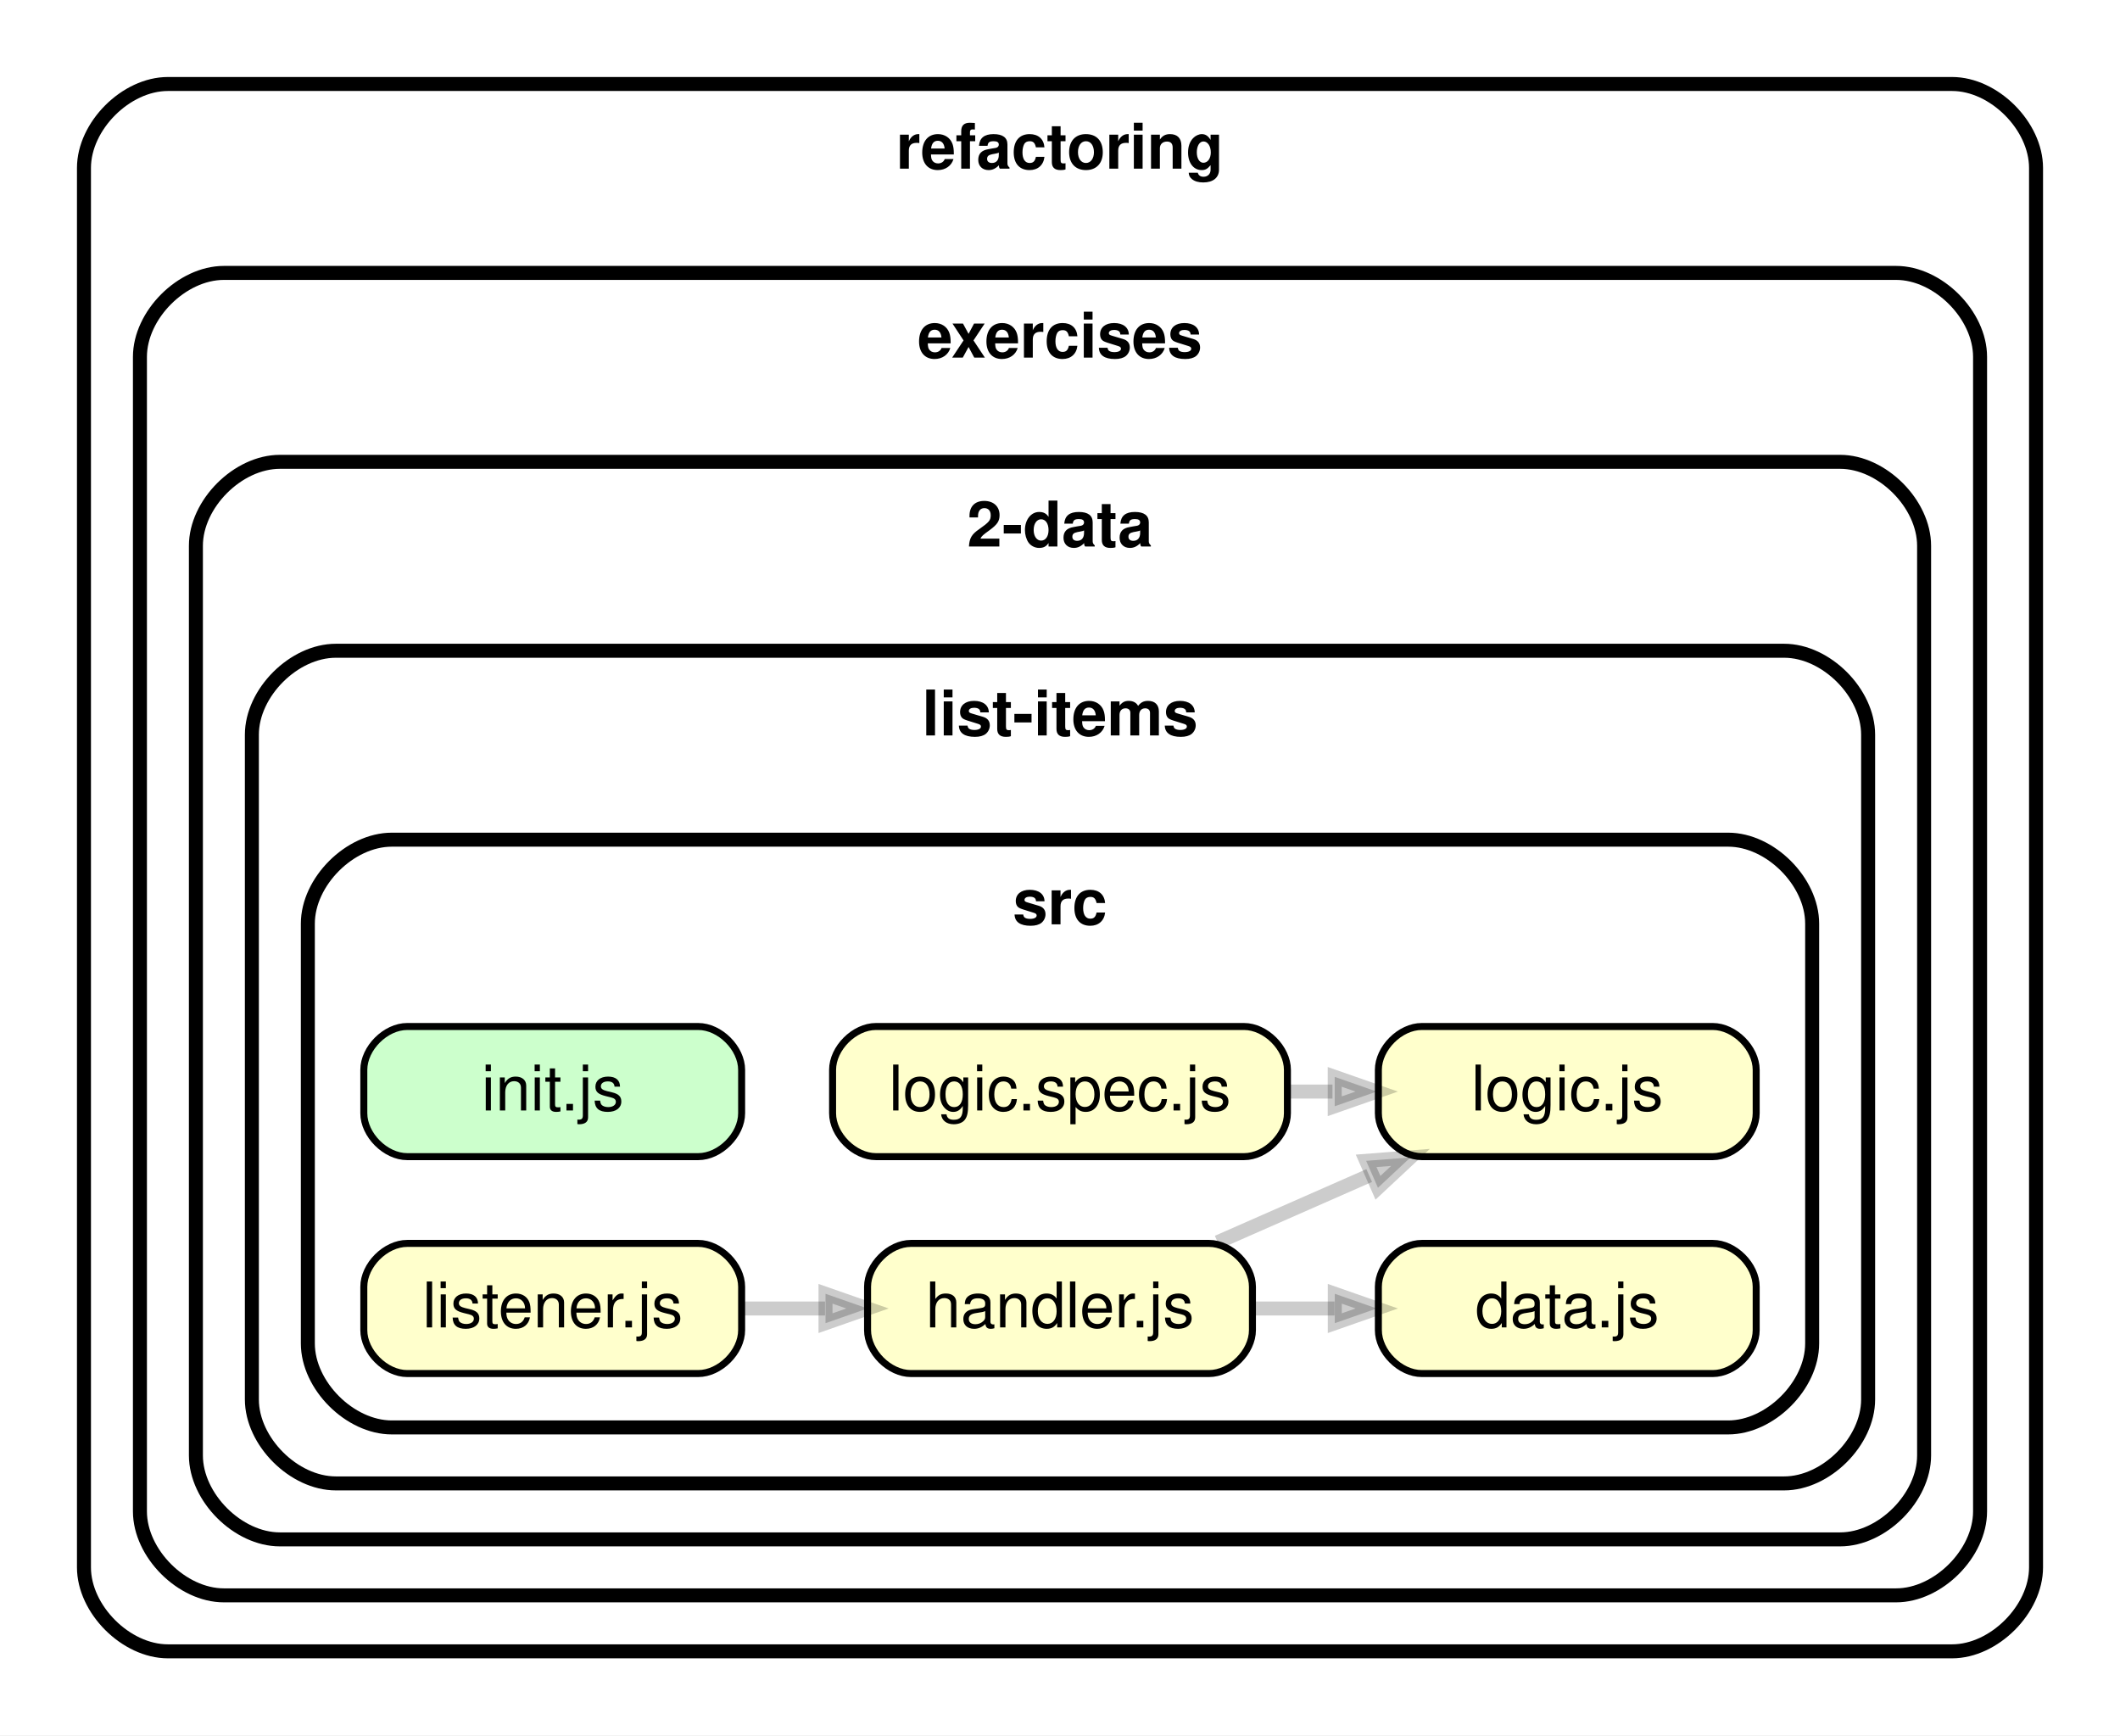
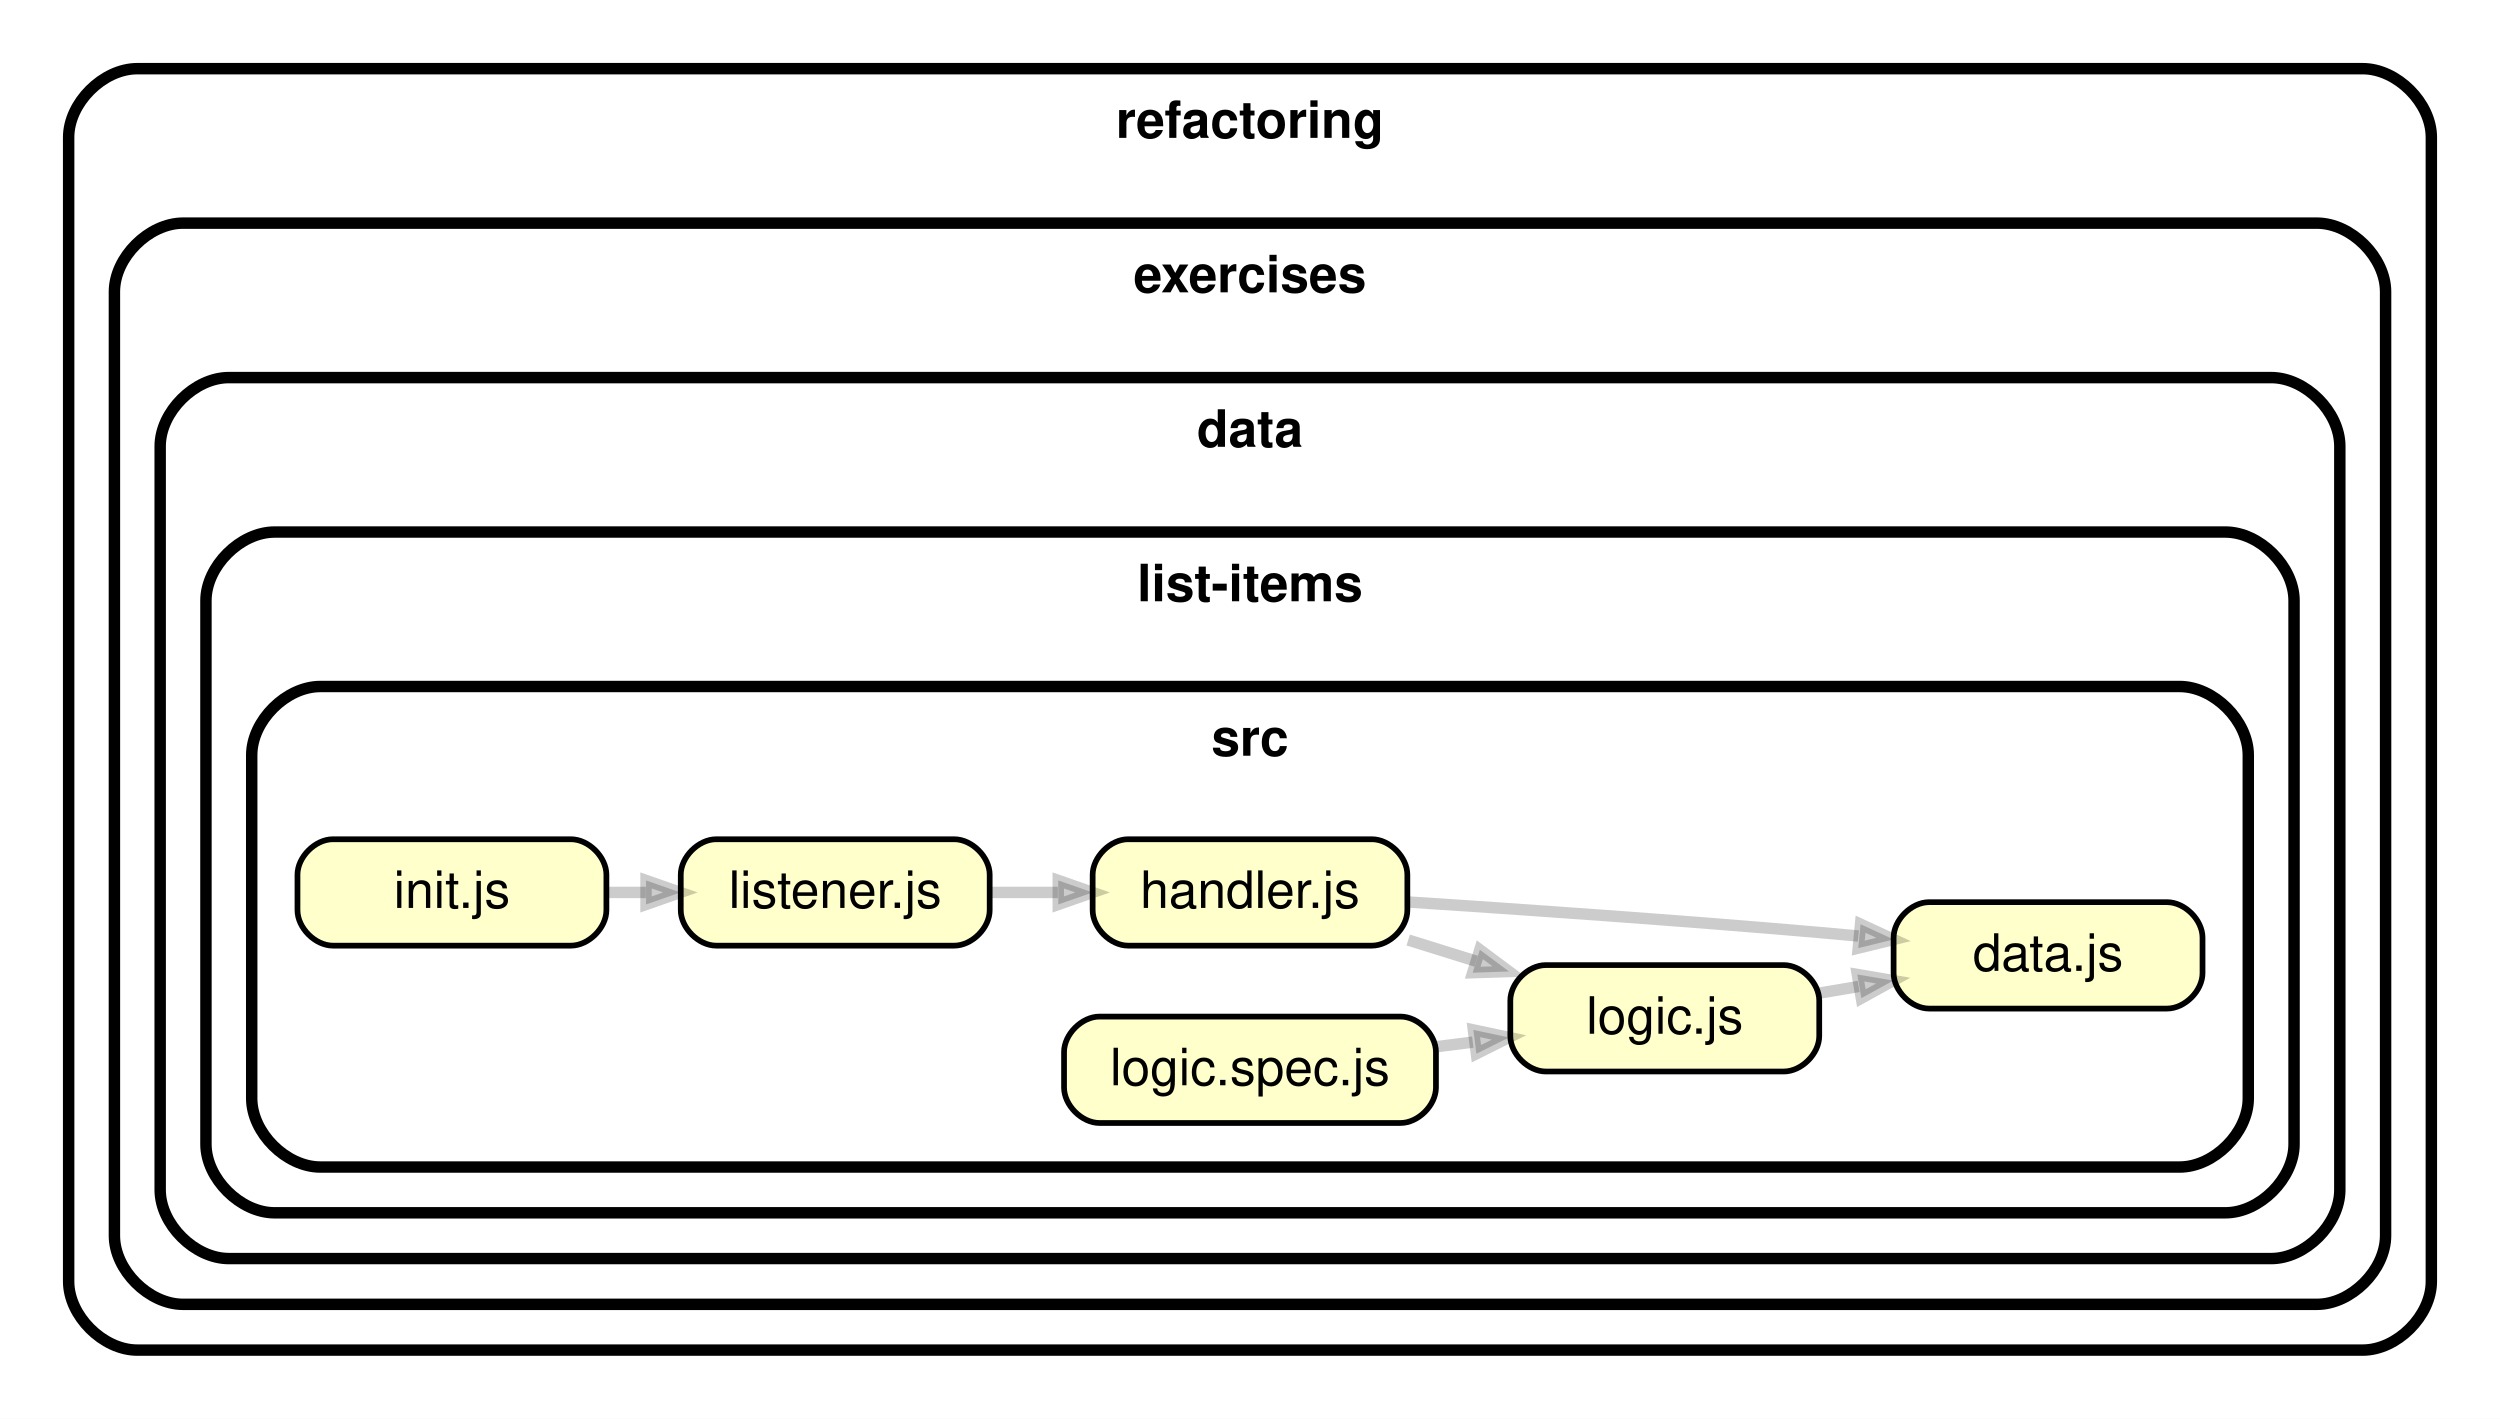
- <svg xmlns="http://www.w3.org/2000/svg" xmlns:xlink="http://www.w3.org/1999/xlink" width="303pt" height="248pt" viewBox="0.00 0.00 303.01 248.00">
+ <svg xmlns="http://www.w3.org/2000/svg" xmlns:xlink="http://www.w3.org/1999/xlink" width="437pt" height="248pt" viewBox="0.00 0.00 437.01 248.00">
  <g id="graph0" class="graph" transform="scale(1 1) rotate(0) translate(4 244)">
-     <polygon fill="white" stroke="transparent" points="-4,4 -4,-244 299.01,-244 299.01,4 -4,4" />
+     <polygon fill="white" stroke="transparent" points="-4,4 -4,-244 433.01,-244 433.01,4 -4,4" />
    <g id="clust1" class="cluster">
-       <path fill="#ffffff" stroke="black" stroke-width="2" d="M20,-8C20,-8 275.01,-8 275.01,-8 281.01,-8 287.01,-14 287.01,-20 287.01,-20 287.01,-220 287.01,-220 287.01,-226 281.01,-232 275.01,-232 275.01,-232 20,-232 20,-232 14,-232 8,-226 8,-220 8,-220 8,-20 8,-20 8,-14 14,-8 20,-8" />
-       <text text-anchor="middle" x="147.5" y="-219.9" font-family="Helvetica,sans-Serif" font-weight="bold" font-size="9.00">refactoring</text>
+       <path fill="#ffffff" stroke="black" stroke-width="2" d="M20,-8C20,-8 409.01,-8 409.01,-8 415.01,-8 421.01,-14 421.01,-20 421.01,-20 421.01,-220 421.01,-220 421.01,-226 415.01,-232 409.01,-232 409.01,-232 20,-232 20,-232 14,-232 8,-226 8,-220 8,-220 8,-20 8,-20 8,-14 14,-8 20,-8" />
+       <text text-anchor="middle" x="214.5" y="-219.9" font-family="Helvetica,sans-Serif" font-weight="bold" font-size="9.00">refactoring</text>
    </g>
    <g id="clust2" class="cluster">
-       <path fill="#ffffff" stroke="black" stroke-width="2" d="M28,-16C28,-16 267.01,-16 267.01,-16 273.01,-16 279.01,-22 279.01,-28 279.01,-28 279.01,-193 279.01,-193 279.01,-199 273.01,-205 267.01,-205 267.01,-205 28,-205 28,-205 22,-205 16,-199 16,-193 16,-193 16,-28 16,-28 16,-22 22,-16 28,-16" />
-       <text text-anchor="middle" x="147.5" y="-192.9" font-family="Helvetica,sans-Serif" font-weight="bold" font-size="9.00">exercises</text>
+       <path fill="#ffffff" stroke="black" stroke-width="2" d="M28,-16C28,-16 401.01,-16 401.01,-16 407.01,-16 413.01,-22 413.01,-28 413.01,-28 413.01,-193 413.01,-193 413.01,-199 407.01,-205 401.01,-205 401.01,-205 28,-205 28,-205 22,-205 16,-199 16,-193 16,-193 16,-28 16,-28 16,-22 22,-16 28,-16" />
+       <text text-anchor="middle" x="214.5" y="-192.9" font-family="Helvetica,sans-Serif" font-weight="bold" font-size="9.00">exercises</text>
    </g>
    <g id="clust3" class="cluster">
-       <path fill="#ffffff" stroke="black" stroke-width="2" d="M36,-24C36,-24 259.01,-24 259.01,-24 265.01,-24 271.01,-30 271.01,-36 271.01,-36 271.01,-166 271.01,-166 271.01,-172 265.01,-178 259.01,-178 259.01,-178 36,-178 36,-178 30,-178 24,-172 24,-166 24,-166 24,-36 24,-36 24,-30 30,-24 36,-24" />
-       <text text-anchor="middle" x="147.5" y="-165.9" font-family="Helvetica,sans-Serif" font-weight="bold" font-size="9.00">2-data</text>
+       <path fill="#ffffff" stroke="black" stroke-width="2" d="M36,-24C36,-24 393.01,-24 393.01,-24 399.01,-24 405.01,-30 405.01,-36 405.01,-36 405.01,-166 405.01,-166 405.01,-172 399.01,-178 393.01,-178 393.01,-178 36,-178 36,-178 30,-178 24,-172 24,-166 24,-166 24,-36 24,-36 24,-30 30,-24 36,-24" />
+       <text text-anchor="middle" x="214.5" y="-165.9" font-family="Helvetica,sans-Serif" font-weight="bold" font-size="9.00">data</text>
    </g>
    <g id="clust4" class="cluster">
-       <path fill="#ffffff" stroke="black" stroke-width="2" d="M44,-32C44,-32 251.01,-32 251.01,-32 257.01,-32 263.01,-38 263.01,-44 263.01,-44 263.01,-139 263.01,-139 263.01,-145 257.01,-151 251.01,-151 251.01,-151 44,-151 44,-151 38,-151 32,-145 32,-139 32,-139 32,-44 32,-44 32,-38 38,-32 44,-32" />
-       <text text-anchor="middle" x="147.5" y="-138.9" font-family="Helvetica,sans-Serif" font-weight="bold" font-size="9.00">list-items</text>
+       <path fill="#ffffff" stroke="black" stroke-width="2" d="M44,-32C44,-32 385.01,-32 385.01,-32 391.01,-32 397.01,-38 397.01,-44 397.01,-44 397.01,-139 397.01,-139 397.01,-145 391.01,-151 385.01,-151 385.01,-151 44,-151 44,-151 38,-151 32,-145 32,-139 32,-139 32,-44 32,-44 32,-38 38,-32 44,-32" />
+       <text text-anchor="middle" x="214.5" y="-138.9" font-family="Helvetica,sans-Serif" font-weight="bold" font-size="9.00">list-items</text>
    </g>
    <g id="clust5" class="cluster">
-       <path fill="#ffffff" stroke="black" stroke-width="2" d="M52,-40C52,-40 243.01,-40 243.01,-40 249.01,-40 255.01,-46 255.01,-52 255.01,-52 255.01,-112 255.01,-112 255.01,-118 249.01,-124 243.01,-124 243.01,-124 52,-124 52,-124 46,-124 40,-118 40,-112 40,-112 40,-52 40,-52 40,-46 46,-40 52,-40" />
-       <text text-anchor="middle" x="147.5" y="-111.9" font-family="Helvetica,sans-Serif" font-weight="bold" font-size="9.00">src</text>
+       <path fill="#ffffff" stroke="black" stroke-width="2" d="M52,-40C52,-40 377.01,-40 377.01,-40 383.01,-40 389.01,-46 389.01,-52 389.01,-52 389.01,-112 389.01,-112 389.01,-118 383.01,-124 377.01,-124 377.01,-124 52,-124 52,-124 46,-124 40,-118 40,-112 40,-112 40,-52 40,-52 40,-46 46,-40 52,-40" />
+       <text text-anchor="middle" x="214.5" y="-111.9" font-family="Helvetica,sans-Serif" font-weight="bold" font-size="9.00">src</text>
    </g>
    <g id="node1" class="node">
      <g id="a_node1">
-         <a xlink:href="refactoring/exercises/2-data/list-items/src/data.js" xlink:title="data.js">
-           <path fill="#ffffcc" stroke="black" d="M240.81,-66.3C240.81,-66.3 199.21,-66.3 199.21,-66.3 196.11,-66.3 193.01,-63.2 193.01,-60.1 193.01,-60.1 193.01,-53.9 193.01,-53.9 193.01,-50.8 196.11,-47.7 199.21,-47.7 199.21,-47.7 240.81,-47.7 240.81,-47.7 243.91,-47.7 247.01,-50.8 247.01,-53.9 247.01,-53.9 247.01,-60.1 247.01,-60.1 247.01,-63.2 243.91,-66.3 240.81,-66.3" />
-           <text text-anchor="middle" x="220.01" y="-54.3" font-family="Helvetica,sans-Serif" font-size="9.00">data.js</text>
+         <a xlink:href="refactoring/exercises/data/list-items/src/data.js" xlink:title="data.js">
+           <path fill="#ffffcc" stroke="black" d="M374.81,-86.3C374.81,-86.3 333.21,-86.3 333.21,-86.3 330.11,-86.3 327.01,-83.2 327.01,-80.1 327.01,-80.1 327.01,-73.9 327.01,-73.9 327.01,-70.8 330.11,-67.7 333.21,-67.7 333.21,-67.7 374.81,-67.7 374.81,-67.7 377.91,-67.7 381.01,-70.8 381.01,-73.9 381.01,-73.9 381.01,-80.1 381.01,-80.1 381.01,-83.2 377.91,-86.3 374.81,-86.3" />
+           <text text-anchor="middle" x="354.01" y="-74.3" font-family="Helvetica,sans-Serif" font-size="9.00">data.js</text>
        </a>
      </g>
    </g>
    <g id="node2" class="node">
      <g id="a_node2">
-         <a xlink:href="refactoring/exercises/2-data/list-items/src/handler.js" xlink:title="handler.js">
-           <path fill="#ffffcc" stroke="black" d="M168.81,-66.3C168.81,-66.3 126.2,-66.3 126.2,-66.3 123.1,-66.3 120,-63.2 120,-60.1 120,-60.1 120,-53.9 120,-53.9 120,-50.8 123.1,-47.7 126.2,-47.7 126.2,-47.7 168.81,-47.7 168.81,-47.7 171.91,-47.7 175.01,-50.8 175.01,-53.9 175.01,-53.9 175.01,-60.1 175.01,-60.1 175.01,-63.2 171.91,-66.3 168.81,-66.3" />
-           <text text-anchor="middle" x="147.5" y="-54.3" font-family="Helvetica,sans-Serif" font-size="9.00">handler.js</text>
+         <a xlink:href="refactoring/exercises/data/list-items/src/handler.js" xlink:title="handler.js">
+           <path fill="#ffffcc" stroke="black" d="M235.81,-97.3C235.81,-97.3 193.2,-97.3 193.2,-97.3 190.1,-97.3 187,-94.2 187,-91.1 187,-91.1 187,-84.9 187,-84.9 187,-81.8 190.1,-78.7 193.2,-78.7 193.2,-78.7 235.81,-78.7 235.81,-78.7 238.91,-78.7 242.01,-81.8 242.01,-84.9 242.01,-84.9 242.01,-91.1 242.01,-91.1 242.01,-94.2 238.91,-97.3 235.81,-97.3" />
+           <text text-anchor="middle" x="214.5" y="-85.3" font-family="Helvetica,sans-Serif" font-size="9.00">handler.js</text>
        </a>
      </g>
    </g>
    <g id="edge1" class="edge">
-       <path fill="none" stroke="#000000" stroke-width="2" stroke-opacity="0.2" d="M175.16,-57C178.94,-57 182.87,-57 186.75,-57" />
-       <polygon fill="#000000" fill-opacity="0.2" stroke="#000000" stroke-width="2" stroke-opacity="0.2" points="186.78,-59.1 192.78,-57 186.78,-54.9 186.78,-59.1" />
+       <path fill="none" stroke="#000000" stroke-width="2" stroke-opacity="0.2" d="M242.28,-86.32C262.1,-85.03 289.75,-83.11 314.01,-81 316.24,-80.81 318.54,-80.6 320.86,-80.38" />
+       <polygon fill="#000000" fill-opacity="0.2" stroke="#000000" stroke-width="2" stroke-opacity="0.2" points="321.23,-82.45 327,-79.78 320.83,-78.27 321.23,-82.45" />
    </g>
    <g id="node3" class="node">
      <g id="a_node3">
-         <a xlink:href="refactoring/exercises/2-data/list-items/src/logic.js" xlink:title="logic.js">
-           <path fill="#ffffcc" stroke="black" d="M240.81,-97.3C240.81,-97.3 199.21,-97.3 199.21,-97.3 196.11,-97.3 193.01,-94.2 193.01,-91.1 193.01,-91.1 193.01,-84.9 193.01,-84.9 193.01,-81.8 196.11,-78.7 199.21,-78.7 199.21,-78.7 240.81,-78.7 240.81,-78.7 243.91,-78.7 247.01,-81.8 247.01,-84.9 247.01,-84.9 247.01,-91.1 247.01,-91.1 247.01,-94.2 243.91,-97.3 240.81,-97.3" />
-           <text text-anchor="middle" x="220.01" y="-85.3" font-family="Helvetica,sans-Serif" font-size="9.00">logic.js</text>
+         <a xlink:href="refactoring/exercises/data/list-items/src/logic.js" xlink:title="logic.js">
+           <path fill="#ffffcc" stroke="black" d="M307.81,-75.3C307.81,-75.3 266.21,-75.3 266.21,-75.3 263.11,-75.3 260.01,-72.2 260.01,-69.1 260.01,-69.1 260.01,-62.9 260.01,-62.9 260.01,-59.8 263.11,-56.7 266.21,-56.7 266.21,-56.7 307.81,-56.7 307.81,-56.7 310.91,-56.7 314.01,-59.8 314.01,-62.9 314.01,-62.9 314.01,-69.1 314.01,-69.1 314.01,-72.2 310.91,-75.3 307.81,-75.3" />
+           <text text-anchor="middle" x="287.01" y="-63.3" font-family="Helvetica,sans-Serif" font-size="9.00">logic.js</text>
        </a>
      </g>
    </g>
    <g id="edge2" class="edge">
-       <path fill="none" stroke="#000000" stroke-width="2" stroke-opacity="0.2" d="M170.04,-66.47C176.87,-69.47 184.52,-72.84 191.7,-76" />
-       <polygon fill="#000000" fill-opacity="0.2" stroke="#000000" stroke-width="2" stroke-opacity="0.2" points="191.26,-78.1 197.6,-78.59 192.95,-74.25 191.26,-78.1" />
+       <path fill="none" stroke="#000000" stroke-width="2" stroke-opacity="0.2" d="M242.16,-79.68C246.03,-78.47 250.06,-77.22 254.03,-75.98" />
+       <polygon fill="#000000" fill-opacity="0.2" stroke="#000000" stroke-width="2" stroke-opacity="0.2" points="254.68,-77.98 259.78,-74.18 253.43,-73.97 254.68,-77.98" />
+     </g>
+     <g id="edge5" class="edge">
+       <path fill="none" stroke="#000000" stroke-width="2" stroke-opacity="0.2" d="M314.07,-70.41C316.32,-70.79 318.62,-71.18 320.91,-71.57" />
+       <polygon fill="#000000" fill-opacity="0.2" stroke="#000000" stroke-width="2" stroke-opacity="0.2" points="320.67,-73.66 326.94,-72.59 321.37,-69.52 320.67,-73.66" />
    </g>
    <g id="node4" class="node">
      <g id="a_node4">
-         <a xlink:href="refactoring/exercises/2-data/list-items/src/init.js" xlink:title="init.js">
-           <path fill="#ccffcc" stroke="black" d="M95.8,-97.3C95.8,-97.3 54.2,-97.3 54.2,-97.3 51.1,-97.3 48,-94.2 48,-91.1 48,-91.1 48,-84.9 48,-84.9 48,-81.8 51.1,-78.7 54.2,-78.7 54.2,-78.7 95.8,-78.7 95.8,-78.7 98.9,-78.7 102,-81.8 102,-84.9 102,-84.9 102,-91.1 102,-91.1 102,-94.2 98.9,-97.3 95.8,-97.3" />
+         <a xlink:href="refactoring/exercises/data/list-items/src/init.js" xlink:title="init.js">
+           <path fill="#ffffcc" stroke="black" d="M95.8,-97.3C95.8,-97.3 54.2,-97.3 54.2,-97.3 51.1,-97.3 48,-94.2 48,-91.1 48,-91.1 48,-84.9 48,-84.9 48,-81.8 51.1,-78.7 54.2,-78.7 54.2,-78.7 95.8,-78.7 95.8,-78.7 98.9,-78.7 102,-81.8 102,-84.9 102,-84.9 102,-91.1 102,-91.1 102,-94.2 98.9,-97.3 95.8,-97.3" />
          <text text-anchor="middle" x="75" y="-85.3" font-family="Helvetica,sans-Serif" font-size="9.00">init.js</text>
        </a>
      </g>
    </g>
    <g id="node5" class="node">
      <g id="a_node5">
-         <a xlink:href="refactoring/exercises/2-data/list-items/src/listener.js" xlink:title="listener.js">
-           <path fill="#ffffcc" stroke="black" d="M95.8,-66.3C95.8,-66.3 54.2,-66.3 54.2,-66.3 51.1,-66.3 48,-63.2 48,-60.1 48,-60.1 48,-53.9 48,-53.9 48,-50.8 51.1,-47.7 54.2,-47.7 54.2,-47.7 95.8,-47.7 95.8,-47.7 98.9,-47.7 102,-50.8 102,-53.9 102,-53.9 102,-60.1 102,-60.1 102,-63.2 98.9,-66.3 95.8,-66.3" />
-           <text text-anchor="middle" x="75" y="-54.3" font-family="Helvetica,sans-Serif" font-size="9.00">listener.js</text>
+         <a xlink:href="refactoring/exercises/data/list-items/src/listener.js" xlink:title="listener.js">
+           <path fill="#ffffcc" stroke="black" d="M162.8,-97.3C162.8,-97.3 121.2,-97.3 121.2,-97.3 118.1,-97.3 115,-94.2 115,-91.1 115,-91.1 115,-84.9 115,-84.9 115,-81.8 118.1,-78.7 121.2,-78.7 121.2,-78.7 162.8,-78.7 162.8,-78.7 165.9,-78.7 169,-81.8 169,-84.9 169,-84.9 169,-91.1 169,-91.1 169,-94.2 165.9,-97.3 162.8,-97.3" />
+           <text text-anchor="middle" x="142" y="-85.3" font-family="Helvetica,sans-Serif" font-size="9.00">listener.js</text>
        </a>
      </g>
    </g>
    <g id="edge3" class="edge">
-       <path fill="none" stroke="#000000" stroke-width="2" stroke-opacity="0.2" d="M102.25,-57C106.06,-57 110.01,-57 113.92,-57" />
-       <polygon fill="#000000" fill-opacity="0.2" stroke="#000000" stroke-width="2" stroke-opacity="0.2" points="113.99,-59.1 119.99,-57 113.99,-54.9 113.99,-59.1" />
+       <path fill="none" stroke="#000000" stroke-width="2" stroke-opacity="0.2" d="M102.06,-88C104.32,-88 106.61,-88 108.9,-88" />
+       <polygon fill="#000000" fill-opacity="0.2" stroke="#000000" stroke-width="2" stroke-opacity="0.2" points="108.93,-90.1 114.93,-88 108.93,-85.9 108.93,-90.1" />
+     </g>
+     <g id="edge4" class="edge">
+       <path fill="none" stroke="#000000" stroke-width="2" stroke-opacity="0.2" d="M169.25,-88C173.06,-88 177.01,-88 180.92,-88" />
+       <polygon fill="#000000" fill-opacity="0.2" stroke="#000000" stroke-width="2" stroke-opacity="0.2" points="180.99,-90.1 186.99,-88 180.99,-85.9 180.99,-90.1" />
    </g>
    <g id="node6" class="node">
      <g id="a_node6">
-         <a xlink:href="refactoring/exercises/2-data/list-items/src/logic.spec.js" xlink:title="logic.spec.js">
-           <path fill="#ffffcc" stroke="black" d="M173.81,-97.3C173.81,-97.3 121.2,-97.3 121.2,-97.3 118.1,-97.3 115,-94.2 115,-91.1 115,-91.1 115,-84.9 115,-84.9 115,-81.8 118.1,-78.7 121.2,-78.7 121.2,-78.7 173.81,-78.7 173.81,-78.7 176.91,-78.7 180.01,-81.8 180.01,-84.9 180.01,-84.9 180.01,-91.1 180.01,-91.1 180.01,-94.2 176.91,-97.3 173.81,-97.3" />
-           <text text-anchor="middle" x="147.5" y="-85.3" font-family="Helvetica,sans-Serif" font-size="9.00">logic.spec.js</text>
+         <a xlink:href="refactoring/exercises/data/list-items/src/logic.spec.js" xlink:title="logic.spec.js">
+           <path fill="#ffffcc" stroke="black" d="M240.81,-66.3C240.81,-66.3 188.2,-66.3 188.2,-66.3 185.1,-66.3 182,-63.2 182,-60.1 182,-60.1 182,-53.9 182,-53.9 182,-50.8 185.1,-47.7 188.2,-47.7 188.2,-47.7 240.81,-47.7 240.81,-47.7 243.91,-47.7 247.01,-50.8 247.01,-53.9 247.01,-53.9 247.01,-60.1 247.01,-60.1 247.01,-63.2 243.91,-66.3 240.81,-66.3" />
+           <text text-anchor="middle" x="214.5" y="-54.3" font-family="Helvetica,sans-Serif" font-size="9.00">logic.spec.js</text>
        </a>
      </g>
    </g>
-     <g id="edge4" class="edge">
-       <path fill="none" stroke="#000000" stroke-width="2" stroke-opacity="0.2" d="M180.04,-88C182.17,-88 184.31,-88 186.45,-88" />
-       <polygon fill="#000000" fill-opacity="0.2" stroke="#000000" stroke-width="2" stroke-opacity="0.2" points="186.77,-90.1 192.77,-88 186.77,-85.9 186.77,-90.1" />
+     <g id="edge6" class="edge">
+       <path fill="none" stroke="#000000" stroke-width="2" stroke-opacity="0.2" d="M247.04,-61.03C249.17,-61.3 251.31,-61.57 253.45,-61.84" />
+       <polygon fill="#000000" fill-opacity="0.2" stroke="#000000" stroke-width="2" stroke-opacity="0.2" points="253.55,-63.97 259.77,-62.65 254.08,-59.81 253.55,-63.97" />
    </g>
  </g>
</svg>
